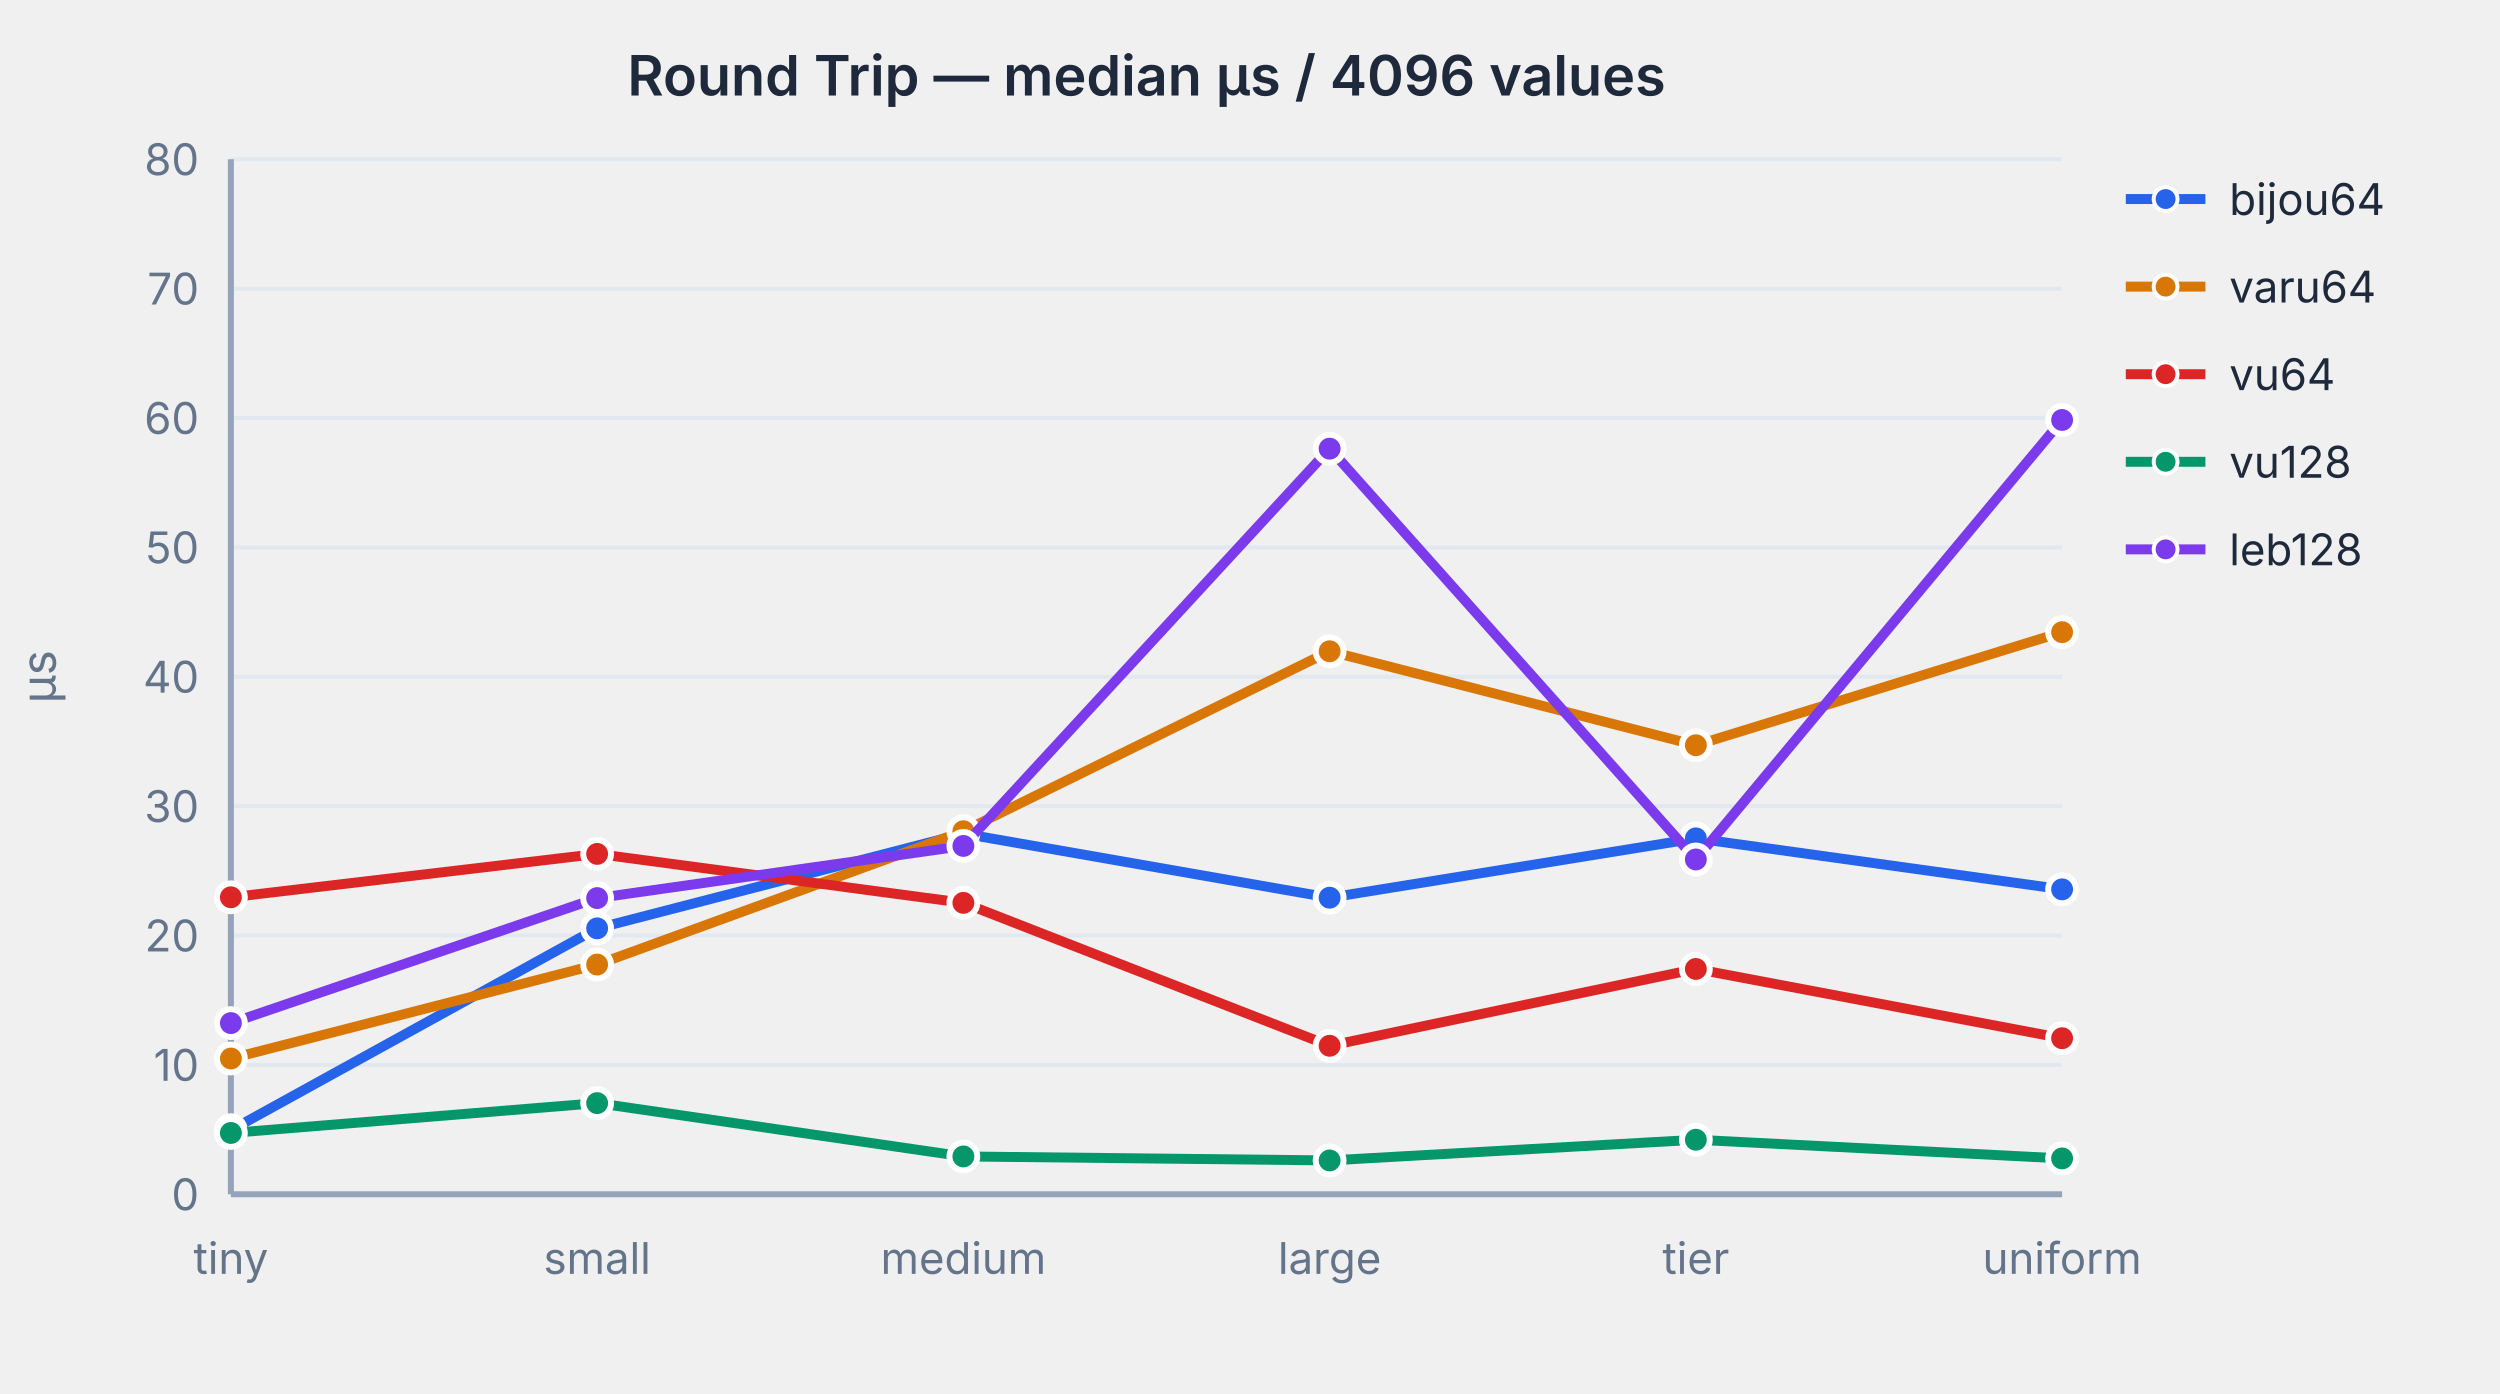
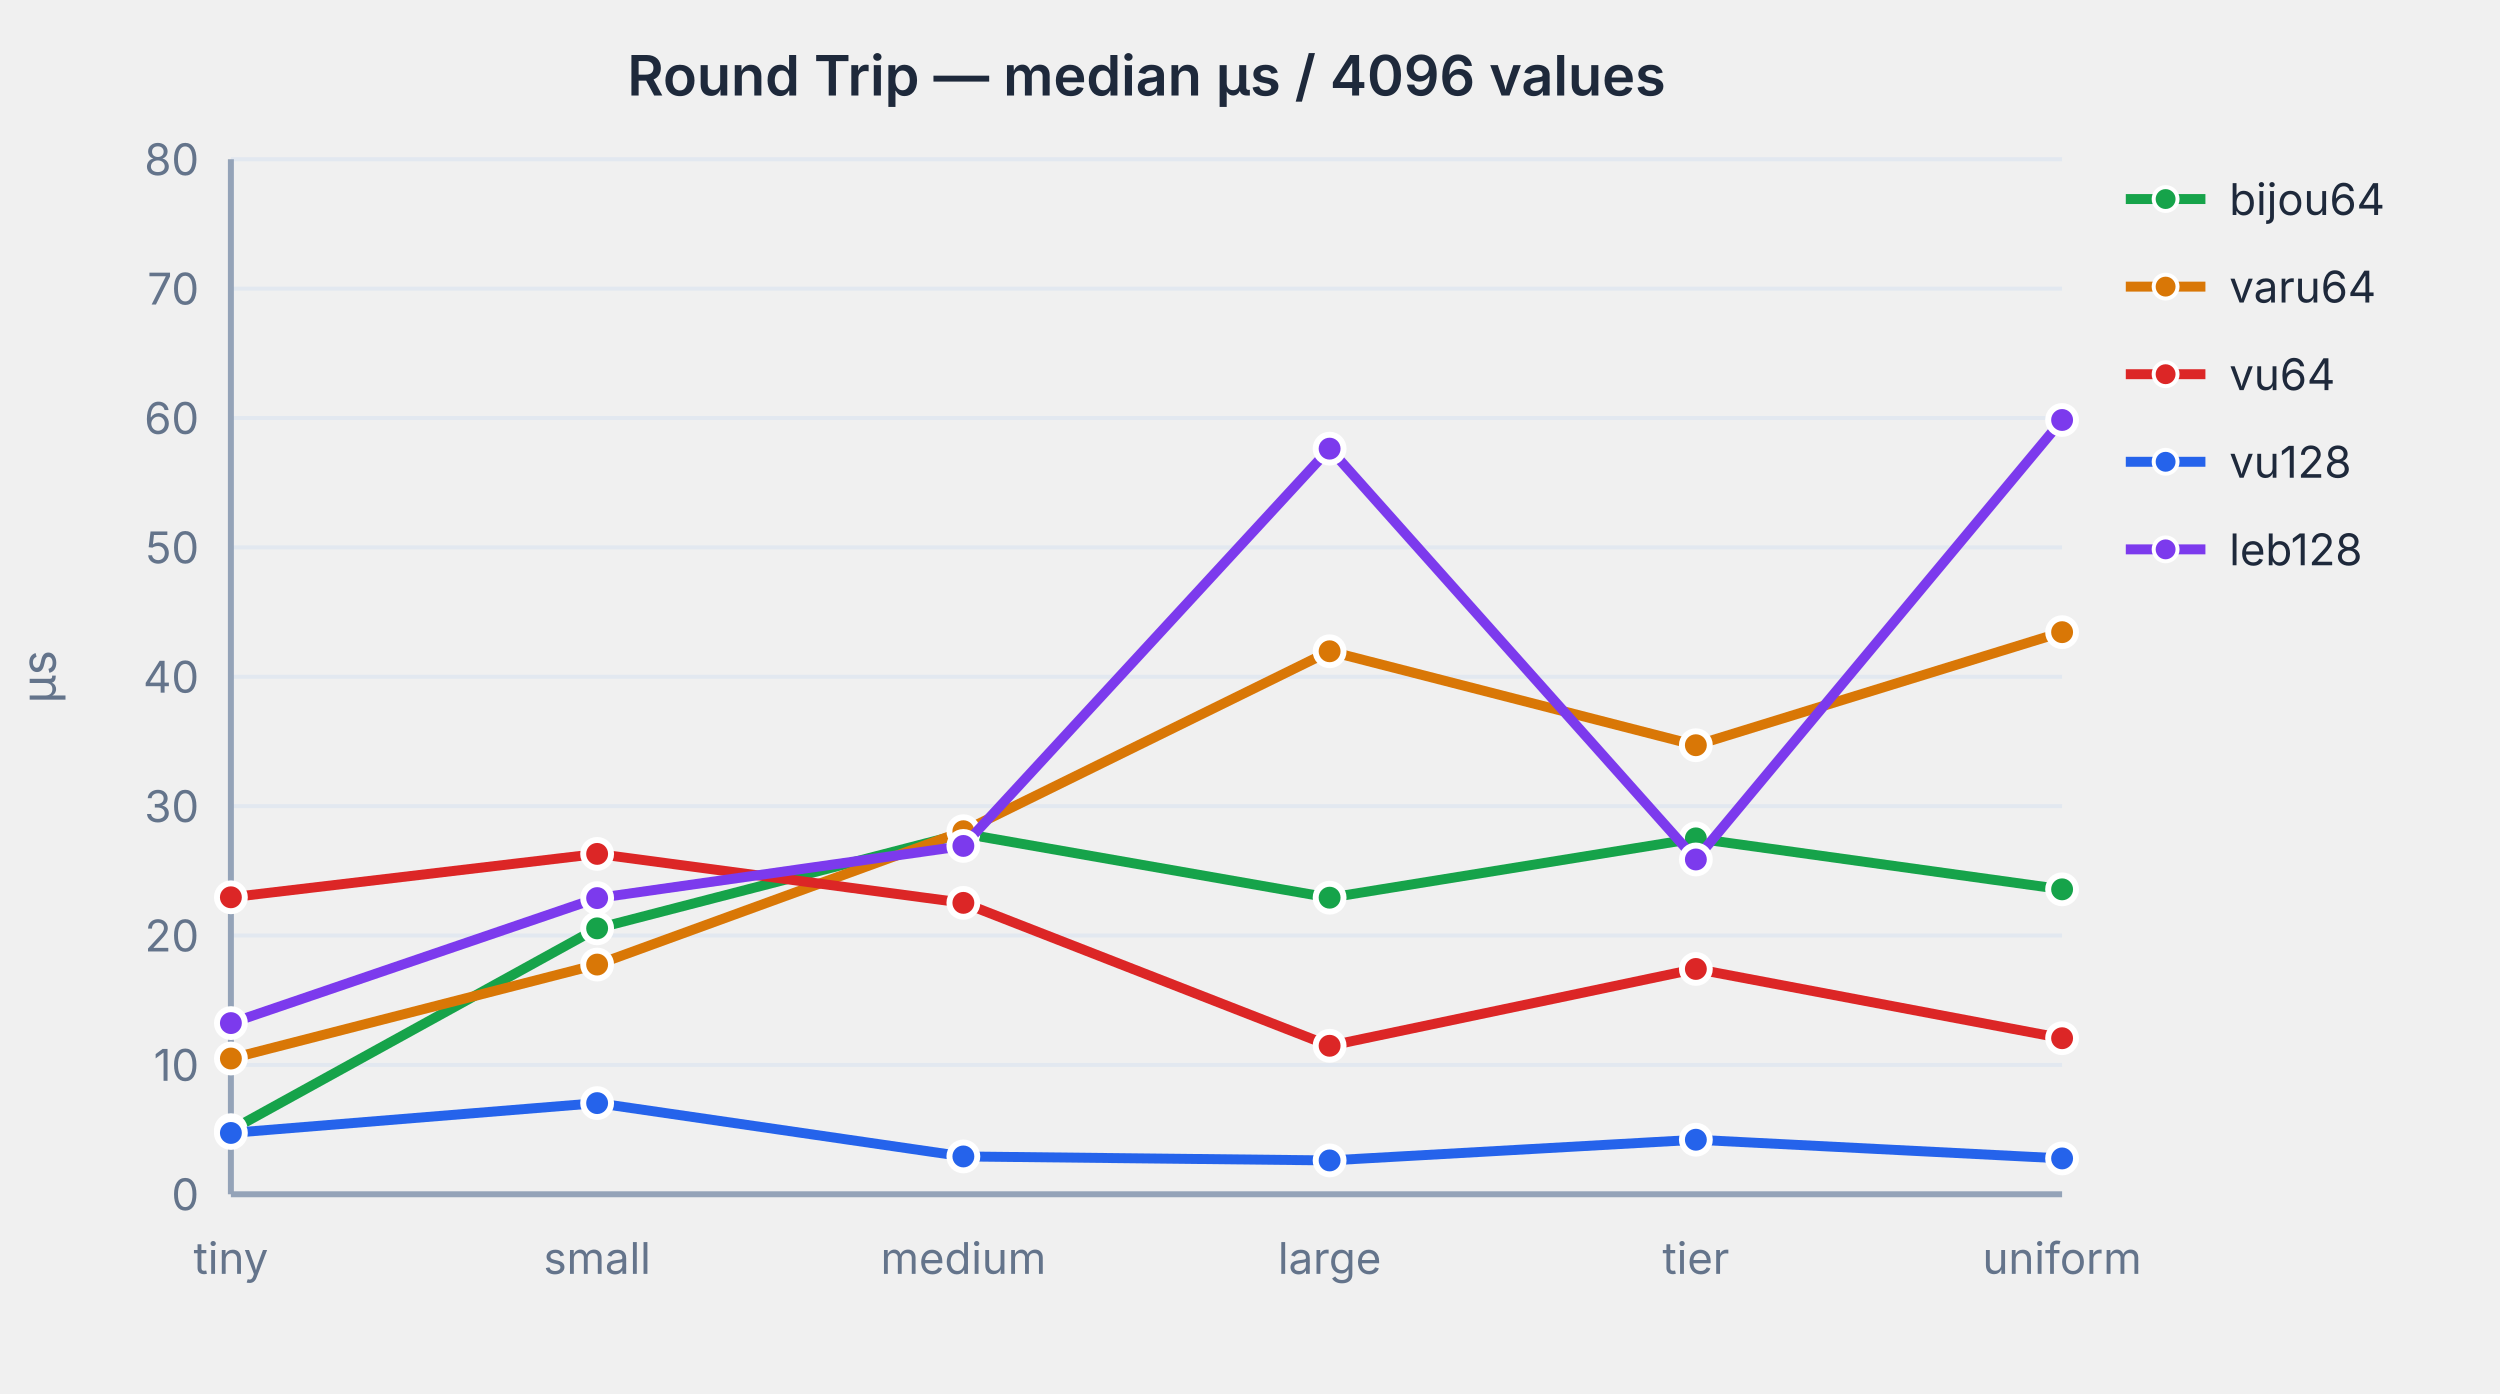
<svg xmlns="http://www.w3.org/2000/svg" viewBox="0 0 628 350" width="628" height="350" style="background:#fff; font-family:'Inter', 'Helvetica Neue', Arial, sans-serif">
  <text x="288.0" y="24" text-anchor="middle" font-size="14" font-weight="600" fill="#1e293b">Round Trip — median µs / 4096 values</text>
  <line x1="58" y1="300.0" x2="518" y2="300.0" stroke="#e2e8f0" stroke-width="1" />
  <text x="50" y="304.0" text-anchor="end" font-size="11" fill="#64748b">0</text>
  <line x1="58" y1="267.5" x2="518" y2="267.5" stroke="#e2e8f0" stroke-width="1" />
  <text x="50" y="271.5" text-anchor="end" font-size="11" fill="#64748b">10</text>
  <line x1="58" y1="235.0" x2="518" y2="235.0" stroke="#e2e8f0" stroke-width="1" />
  <text x="50" y="239.0" text-anchor="end" font-size="11" fill="#64748b">20</text>
  <line x1="58" y1="202.5" x2="518" y2="202.5" stroke="#e2e8f0" stroke-width="1" />
  <text x="50" y="206.5" text-anchor="end" font-size="11" fill="#64748b">30</text>
  <line x1="58" y1="170.0" x2="518" y2="170.0" stroke="#e2e8f0" stroke-width="1" />
  <text x="50" y="174.0" text-anchor="end" font-size="11" fill="#64748b">40</text>
  <line x1="58" y1="137.5" x2="518" y2="137.5" stroke="#e2e8f0" stroke-width="1" />
  <text x="50" y="141.5" text-anchor="end" font-size="11" fill="#64748b">50</text>
  <line x1="58" y1="105.0" x2="518" y2="105.0" stroke="#e2e8f0" stroke-width="1" />
  <text x="50" y="109.0" text-anchor="end" font-size="11" fill="#64748b">60</text>
  <line x1="58" y1="72.5" x2="518" y2="72.5" stroke="#e2e8f0" stroke-width="1" />
  <text x="50" y="76.5" text-anchor="end" font-size="11" fill="#64748b">70</text>
  <line x1="58" y1="40.0" x2="518" y2="40.0" stroke="#e2e8f0" stroke-width="1" />
  <text x="50" y="44.0" text-anchor="end" font-size="11" fill="#64748b">80</text>
  <text x="58.0" y="320" text-anchor="middle" font-size="11" fill="#64748b">tiny</text>
  <text x="150.0" y="320" text-anchor="middle" font-size="11" fill="#64748b">small</text>
  <text x="242.0" y="320" text-anchor="middle" font-size="11" fill="#64748b">medium</text>
  <text x="334.0" y="320" text-anchor="middle" font-size="11" fill="#64748b">large</text>
  <text x="426.0" y="320" text-anchor="middle" font-size="11" fill="#64748b">tier</text>
  <text x="518.0" y="320" text-anchor="middle" font-size="11" fill="#64748b">uniform</text>
  <text x="14" y="170.0" text-anchor="middle" font-size="12" fill="#64748b" transform="rotate(-90 14 170.0)">µs</text>
  <line x1="58" y1="300" x2="518" y2="300" stroke="#94a3b8" stroke-width="1.5" />
  <line x1="58" y1="40" x2="58" y2="300" stroke="#94a3b8" stroke-width="1.5" />
-   <polyline points="58.0,283.9 150.0,233.2 242.0,209.4 334.0,225.5 426.0,210.6 518.0,223.4" fill="none" stroke="#2563eb" stroke-width="2.5" stroke-linejoin="round" />
-   <circle cx="58.0" cy="283.9" r="3.5" fill="#2563eb" stroke="#fff" stroke-width="1.5" />
-   <circle cx="150.0" cy="233.2" r="3.5" fill="#2563eb" stroke="#fff" stroke-width="1.5" />
-   <circle cx="242.0" cy="209.4" r="3.5" fill="#2563eb" stroke="#fff" stroke-width="1.5" />
-   <circle cx="334.0" cy="225.5" r="3.5" fill="#2563eb" stroke="#fff" stroke-width="1.5" />
-   <circle cx="426.0" cy="210.6" r="3.5" fill="#2563eb" stroke="#fff" stroke-width="1.5" />
-   <circle cx="518.0" cy="223.4" r="3.5" fill="#2563eb" stroke="#fff" stroke-width="1.5" />
+   <polyline points="58.0,283.9 150.0,233.2 242.0,209.4 334.0,225.5 426.0,210.6 518.0,223.4" fill="none" stroke="#16a34a" stroke-width="2.5" stroke-linejoin="round" />
+   <circle cx="58.0" cy="283.9" r="3.5" fill="#16a34a" stroke="#fff" stroke-width="1.5" />
+   <circle cx="150.0" cy="233.2" r="3.5" fill="#16a34a" stroke="#fff" stroke-width="1.5" />
+   <circle cx="242.0" cy="209.4" r="3.5" fill="#16a34a" stroke="#fff" stroke-width="1.5" />
+   <circle cx="334.0" cy="225.5" r="3.5" fill="#16a34a" stroke="#fff" stroke-width="1.5" />
+   <circle cx="426.0" cy="210.6" r="3.5" fill="#16a34a" stroke="#fff" stroke-width="1.5" />
+   <circle cx="518.0" cy="223.4" r="3.5" fill="#16a34a" stroke="#fff" stroke-width="1.5" />
  <polyline points="58.0,265.9 150.0,242.3 242.0,208.8 334.0,163.6 426.0,187.2 518.0,158.8" fill="none" stroke="#d97706" stroke-width="2.5" stroke-linejoin="round" />
  <circle cx="58.0" cy="265.9" r="3.5" fill="#d97706" stroke="#fff" stroke-width="1.5" />
  <circle cx="150.0" cy="242.3" r="3.5" fill="#d97706" stroke="#fff" stroke-width="1.5" />
  <circle cx="242.0" cy="208.8" r="3.5" fill="#d97706" stroke="#fff" stroke-width="1.5" />
  <circle cx="334.0" cy="163.6" r="3.5" fill="#d97706" stroke="#fff" stroke-width="1.5" />
  <circle cx="426.0" cy="187.2" r="3.5" fill="#d97706" stroke="#fff" stroke-width="1.5" />
  <circle cx="518.0" cy="158.8" r="3.5" fill="#d97706" stroke="#fff" stroke-width="1.5" />
  <polyline points="58.0,225.4 150.0,214.5 242.0,226.8 334.0,262.7 426.0,243.4 518.0,260.8" fill="none" stroke="#dc2626" stroke-width="2.5" stroke-linejoin="round" />
  <circle cx="58.0" cy="225.4" r="3.5" fill="#dc2626" stroke="#fff" stroke-width="1.5" />
  <circle cx="150.0" cy="214.5" r="3.5" fill="#dc2626" stroke="#fff" stroke-width="1.5" />
  <circle cx="242.0" cy="226.8" r="3.5" fill="#dc2626" stroke="#fff" stroke-width="1.5" />
  <circle cx="334.0" cy="262.7" r="3.5" fill="#dc2626" stroke="#fff" stroke-width="1.5" />
  <circle cx="426.0" cy="243.4" r="3.5" fill="#dc2626" stroke="#fff" stroke-width="1.5" />
  <circle cx="518.0" cy="260.8" r="3.5" fill="#dc2626" stroke="#fff" stroke-width="1.5" />
-   <polyline points="58.0,284.6 150.0,277.1 242.0,290.5 334.0,291.5 426.0,286.3 518.0,291.0" fill="none" stroke="#059669" stroke-width="2.5" stroke-linejoin="round" />
-   <circle cx="58.0" cy="284.6" r="3.5" fill="#059669" stroke="#fff" stroke-width="1.5" />
-   <circle cx="150.0" cy="277.1" r="3.5" fill="#059669" stroke="#fff" stroke-width="1.5" />
-   <circle cx="242.0" cy="290.5" r="3.5" fill="#059669" stroke="#fff" stroke-width="1.5" />
-   <circle cx="334.0" cy="291.5" r="3.5" fill="#059669" stroke="#fff" stroke-width="1.5" />
-   <circle cx="426.0" cy="286.3" r="3.5" fill="#059669" stroke="#fff" stroke-width="1.5" />
-   <circle cx="518.0" cy="291.0" r="3.5" fill="#059669" stroke="#fff" stroke-width="1.5" />
+   <polyline points="58.0,284.6 150.0,277.1 242.0,290.5 334.0,291.5 426.0,286.3 518.0,291.0" fill="none" stroke="#2563eb" stroke-width="2.5" stroke-linejoin="round" />
+   <circle cx="58.0" cy="284.6" r="3.5" fill="#2563eb" stroke="#fff" stroke-width="1.5" />
+   <circle cx="150.0" cy="277.1" r="3.5" fill="#2563eb" stroke="#fff" stroke-width="1.5" />
+   <circle cx="242.0" cy="290.5" r="3.5" fill="#2563eb" stroke="#fff" stroke-width="1.5" />
+   <circle cx="334.0" cy="291.5" r="3.5" fill="#2563eb" stroke="#fff" stroke-width="1.5" />
+   <circle cx="426.0" cy="286.3" r="3.5" fill="#2563eb" stroke="#fff" stroke-width="1.5" />
+   <circle cx="518.0" cy="291.0" r="3.5" fill="#2563eb" stroke="#fff" stroke-width="1.5" />
  <polyline points="58.0,257.0 150.0,225.6 242.0,212.5 334.0,112.7 426.0,215.9 518.0,105.5" fill="none" stroke="#7c3aed" stroke-width="2.5" stroke-linejoin="round" />
  <circle cx="58.0" cy="257.0" r="3.5" fill="#7c3aed" stroke="#fff" stroke-width="1.5" />
  <circle cx="150.0" cy="225.6" r="3.5" fill="#7c3aed" stroke="#fff" stroke-width="1.5" />
  <circle cx="242.0" cy="212.5" r="3.5" fill="#7c3aed" stroke="#fff" stroke-width="1.5" />
  <circle cx="334.0" cy="112.7" r="3.5" fill="#7c3aed" stroke="#fff" stroke-width="1.5" />
  <circle cx="426.0" cy="215.9" r="3.5" fill="#7c3aed" stroke="#fff" stroke-width="1.5" />
  <circle cx="518.0" cy="105.5" r="3.5" fill="#7c3aed" stroke="#fff" stroke-width="1.5" />
-   <line x1="534" y1="50" x2="554" y2="50" stroke="#2563eb" stroke-width="2.5" />
-   <circle cx="544" cy="50" r="3" fill="#2563eb" stroke="#fff" stroke-width="1" />
+   <line x1="534" y1="50" x2="554" y2="50" stroke="#16a34a" stroke-width="2.5" />
+   <circle cx="544" cy="50" r="3" fill="#16a34a" stroke="#fff" stroke-width="1" />
  <text x="560" y="54" font-size="11" fill="#1e293b">bijou64</text>
  <line x1="534" y1="72" x2="554" y2="72" stroke="#d97706" stroke-width="2.5" />
  <circle cx="544" cy="72" r="3" fill="#d97706" stroke="#fff" stroke-width="1" />
  <text x="560" y="76" font-size="11" fill="#1e293b">varu64</text>
  <line x1="534" y1="94" x2="554" y2="94" stroke="#dc2626" stroke-width="2.5" />
  <circle cx="544" cy="94" r="3" fill="#dc2626" stroke="#fff" stroke-width="1" />
  <text x="560" y="98" font-size="11" fill="#1e293b">vu64</text>
-   <line x1="534" y1="116" x2="554" y2="116" stroke="#059669" stroke-width="2.5" />
-   <circle cx="544" cy="116" r="3" fill="#059669" stroke="#fff" stroke-width="1" />
+   <line x1="534" y1="116" x2="554" y2="116" stroke="#2563eb" stroke-width="2.5" />
+   <circle cx="544" cy="116" r="3" fill="#2563eb" stroke="#fff" stroke-width="1" />
  <text x="560" y="120" font-size="11" fill="#1e293b">vu128</text>
  <line x1="534" y1="138" x2="554" y2="138" stroke="#7c3aed" stroke-width="2.5" />
  <circle cx="544" cy="138" r="3" fill="#7c3aed" stroke="#fff" stroke-width="1" />
  <text x="560" y="142" font-size="11" fill="#1e293b">leb128</text>
</svg>
